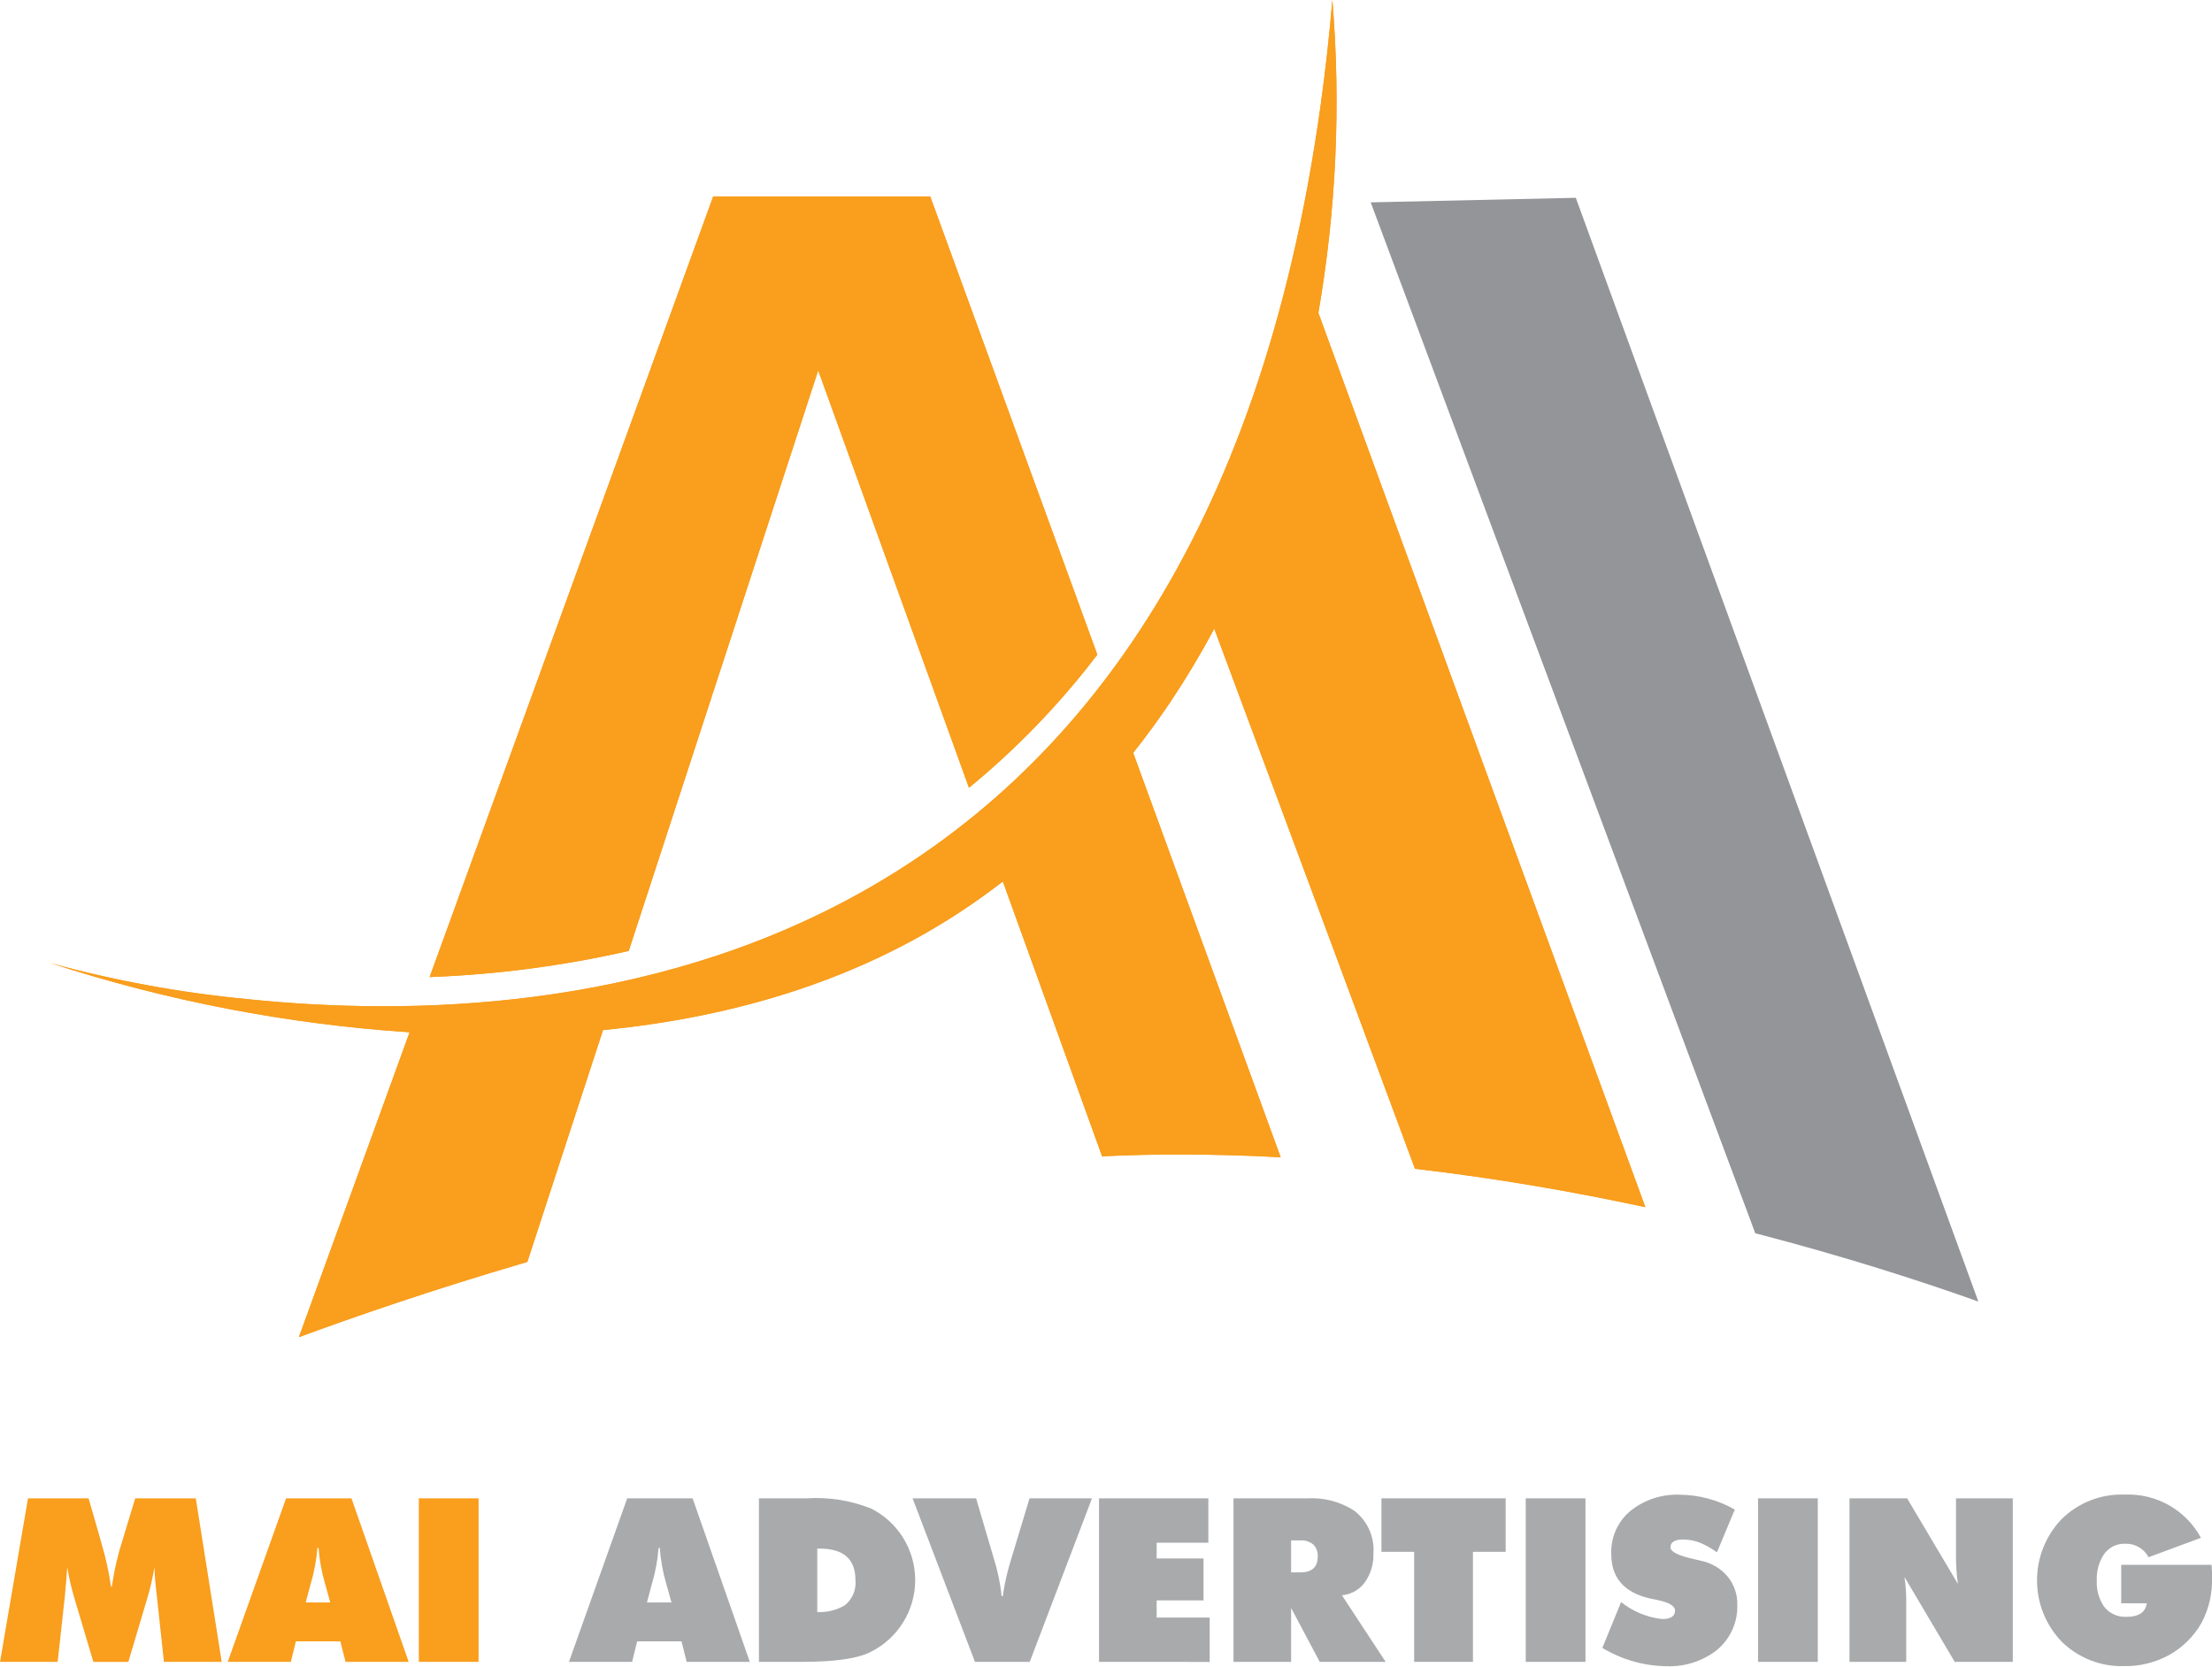
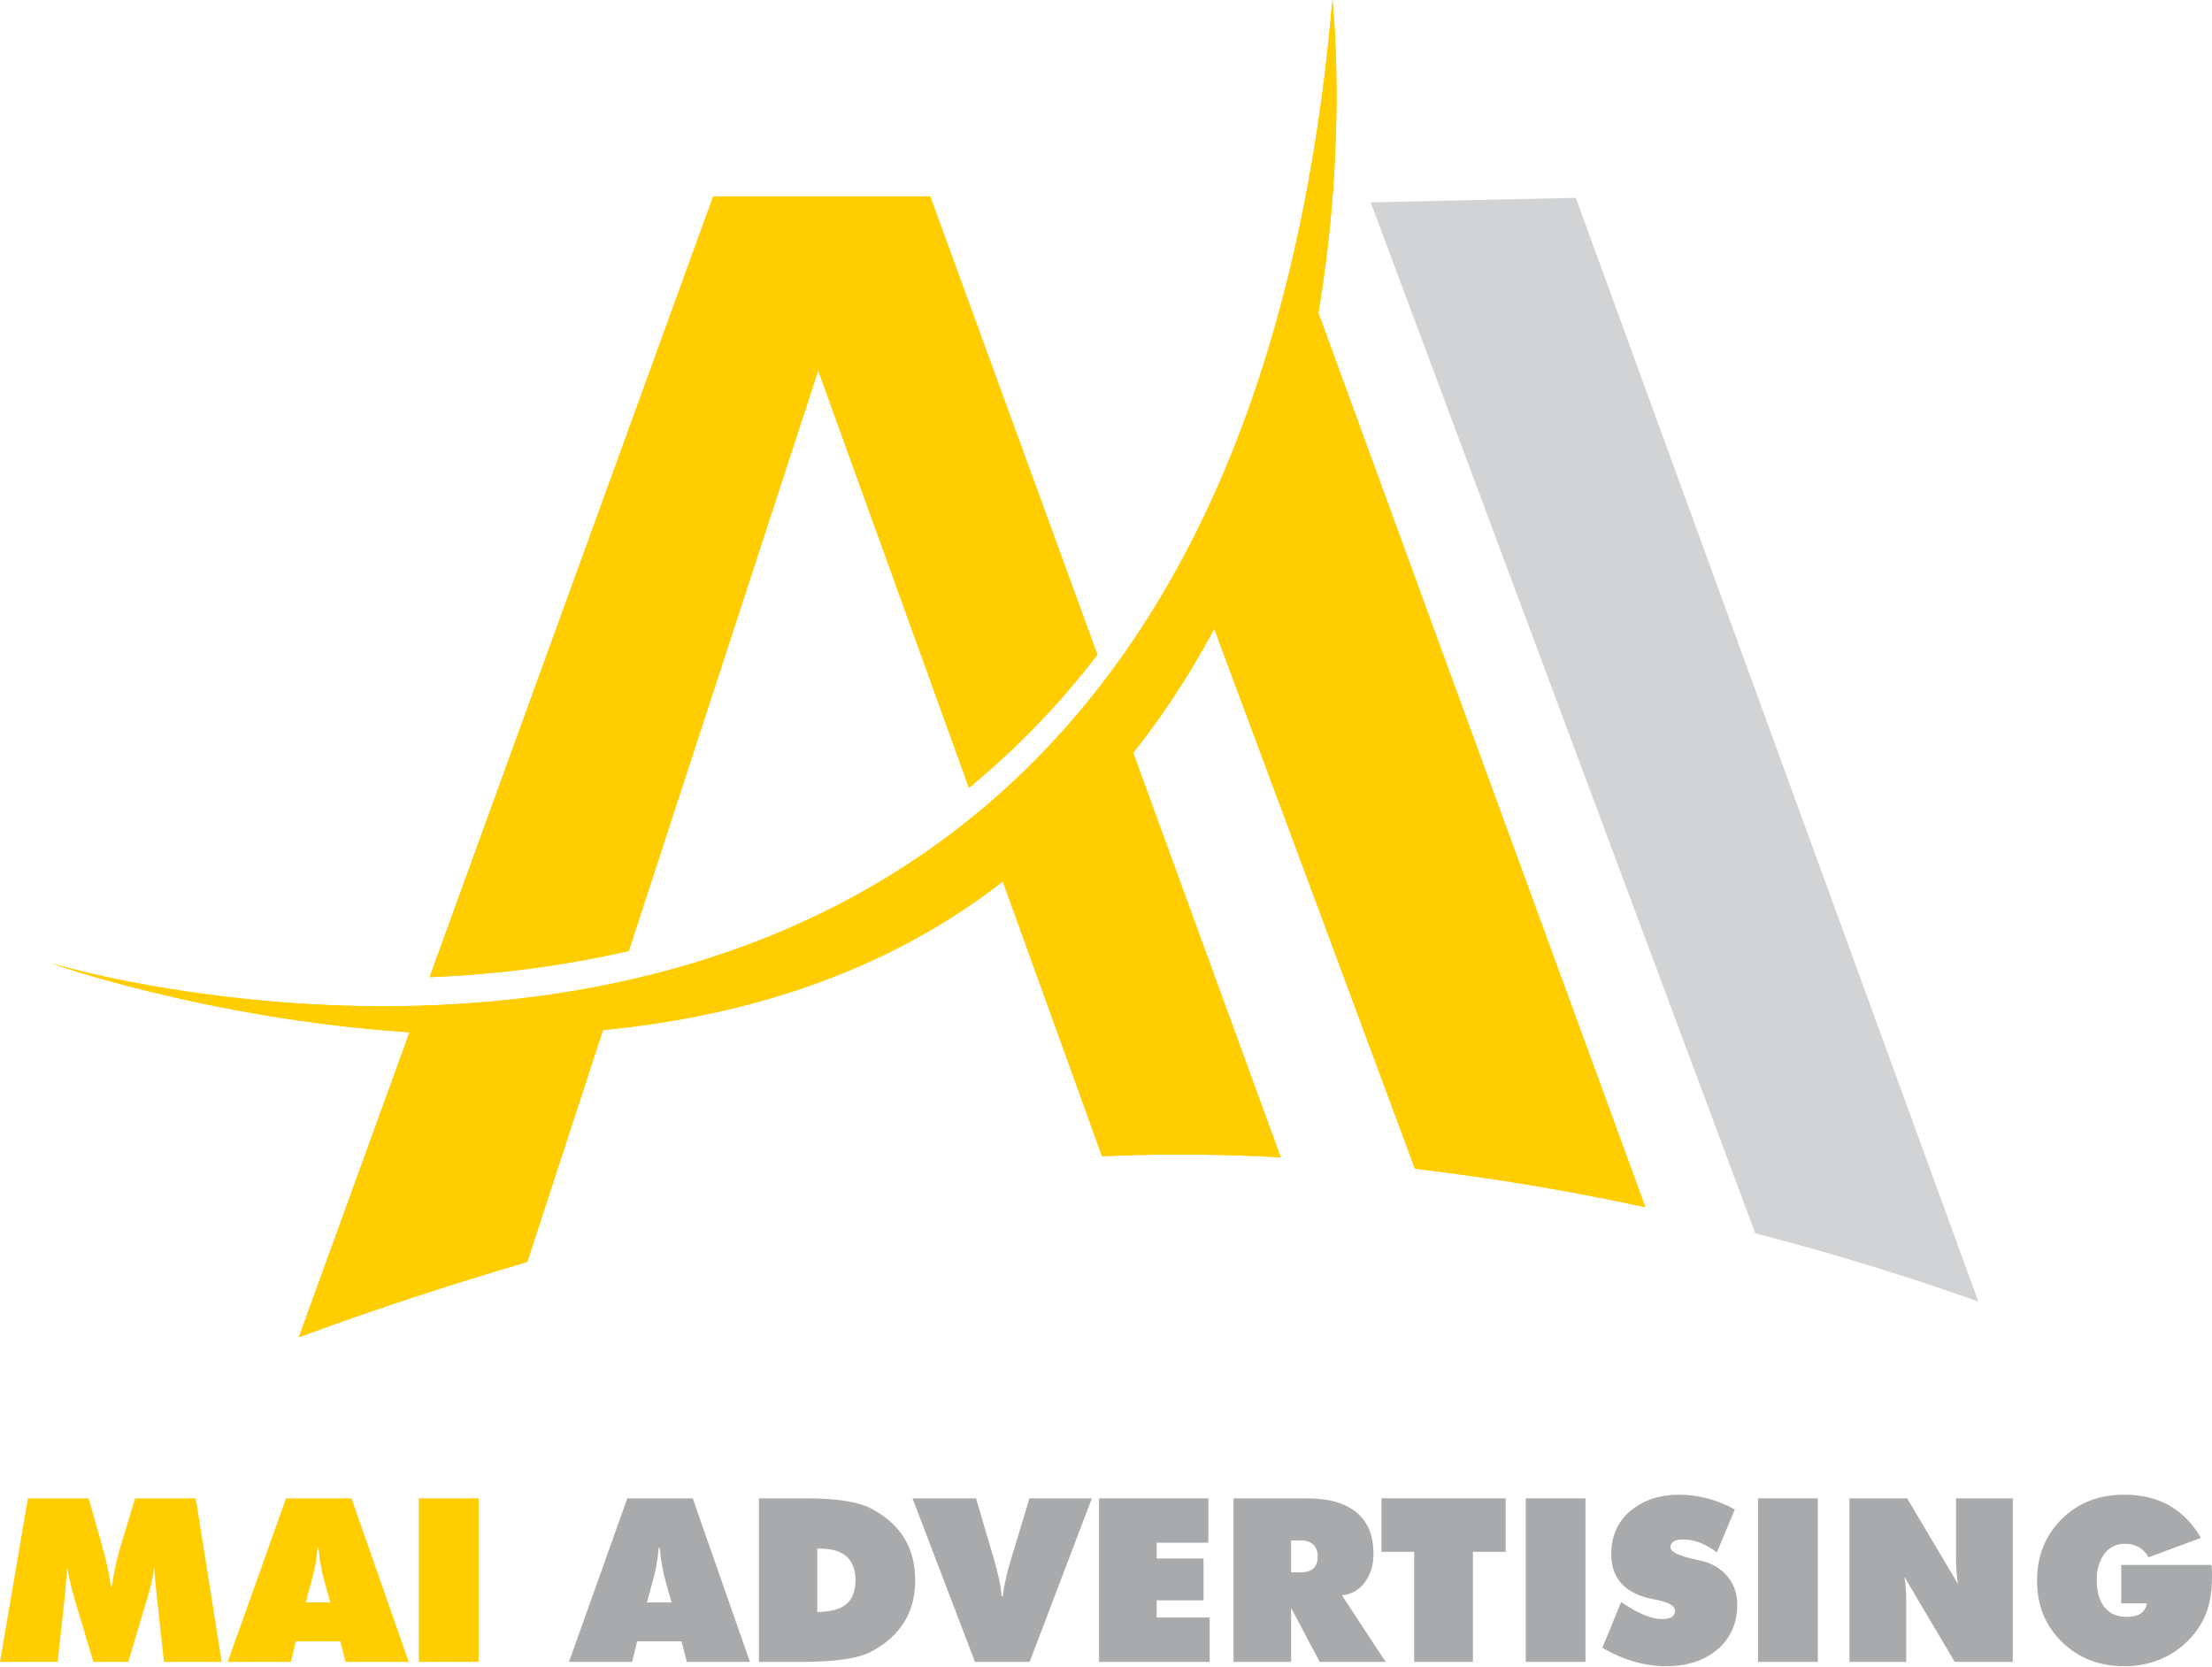
- <svg xmlns="http://www.w3.org/2000/svg" width="189.846" height="143" viewBox="0 0 189.846 143">
+ <svg xmlns="http://www.w3.org/2000/svg" width="890.149" height="670.5" viewBox="0 0 890.149 670.5">
  <defs>
    <clipPath id="clip-path">
-       <path id="Path_12" data-name="Path 12" d="M982.718,89.367l33.006,88.476c7.817,2.026,14.378,4.161,19.146,5.861l-34.549-94.728Z" fill="none" />
+       <path id="Path_1" data-name="Path 1" d="M1011.171,2060.43l154.76,414.847c36.652,9.5,67.415,19.51,89.771,27.483L1093.707,2058.6Z" fill="none" />
    </clipPath>
-     <linearGradient id="linear-gradient" x1="59.629" y1="28.483" x2="59.641" y2="28.483" gradientUnits="objectBoundingBox">
+     <linearGradient id="linear-gradient" x1="-14.298" y1="1.75" x2="-14.287" y2="1.75" gradientUnits="objectBoundingBox">
      <stop offset="0" stop-color="#939598" />
      <stop offset="0.226" stop-color="#999b9e" />
      <stop offset="0.554" stop-color="#adaeb0" />
      <stop offset="0.942" stop-color="#cccdce" />
      <stop offset="1" stop-color="#d2d3d4" />
    </linearGradient>
    <clipPath id="clip-path-2">
-       <path id="Path_14" data-name="Path 14" d="M926.289,88.856l-24.339,67a92.513,92.513,0,0,0,17.088-2.244L935.3,103.79l12.939,35.819a68.279,68.279,0,0,0,11.018-11.425L944.911,88.856Z" fill="#f99e1d" />
+       <path id="Path_3" data-name="Path 3" d="M746.588,2058.033,632.466,2372.2a433.827,433.827,0,0,0,80.125-10.52l76.243-233.625L849.5,2296a320.246,320.246,0,0,0,51.66-53.567l-67.259-184.4Z" fill="#ffcd00" />
    </clipPath>
    <clipPath id="clip-path-3">
-       <path id="Path_16" data-name="Path 16" d="M978.424,81.011c-10.4,75.055-64.178,79.631-92.115,76.738a99.771,99.771,0,0,1-16.9-3.092,126.806,126.806,0,0,0,30.822,5.937l-9.5,26.165c4.624-1.7,11.394-4.054,19.464-6.415a.576.576,0,0,1,.112-.034.069.069,0,0,1,.029-.009l3.431-10.512,3.064-9.385c11.08-1.077,22.52-4.288,32.4-11.331.65-.463,1.289-.941,1.915-1.423l8.52,23.59c2.158-.1,4.307-.159,6.438-.159q4.494,0,8.888.241l-12.658-34.71c1.144-1.442,2.216-2.916,3.219-4.409a72.457,72.457,0,0,0,3.737-6.251c6.1,16.377,12.6,33.886,17.228,46.356,6.995.813,13.647,1.976,19.775,3.295-7.249-19.8-20.172-55.108-28.067-76.75A106.112,106.112,0,0,0,979.429,72q-.4,4.671-1.005,9.011" fill="#f99e1d" />
+       <path id="Path_5" data-name="Path 5" d="M991.036,2021.25c-48.778,351.917-300.918,373.374-431.906,359.813-47.646-4.934-79.262-14.5-79.262-14.5s63.051,22.452,144.521,27.84l-44.548,122.681c21.678-7.984,53.422-19.011,91.26-30.082a3.05,3.05,0,0,1,.528-.159.429.429,0,0,1,.133-.042l16.089-49.289,14.364-44c51.953-5.047,105.594-20.106,151.935-53.13,3.047-2.17,6.043-4.412,8.979-6.67l39.946,110.609c10.12-.471,20.2-.746,30.19-.746q21.069,0,41.674,1.129l-59.352-162.749c5.362-6.758,10.389-13.669,15.093-20.671a340.1,340.1,0,0,0,17.522-29.313c28.615,76.792,59.1,158.886,80.777,217.355,32.8,3.813,63.988,9.266,92.722,15.454-33.988-92.861-94.58-258.393-131.6-359.87,11.958-70.751,5.651-125.907,5.651-125.907q-1.876,21.9-4.715,42.25" fill="#ffcd00" />
    </clipPath>
  </defs>
-   <g id="Group_29" data-name="Group 29" transform="translate(-865.077 -72)">
-     <g id="Group_24" data-name="Group 24">
-       <g id="Group_23" data-name="Group 23" clip-path="url(#clip-path)">
-         <rect id="Rectangle_11" data-name="Rectangle 11" width="52.152" height="94.728" transform="translate(982.718 88.976)" fill="url(#linear-gradient)" />
+   <g id="Group_11" data-name="Group 11" transform="translate(-459.577 -1979)">
+     <g id="Group_6" data-name="Group 6">
+       <g id="Group_5" data-name="Group 5" clip-path="url(#clip-path)">
+         <rect id="Rectangle_2" data-name="Rectangle 2" width="244.531" height="444.162" transform="translate(1011.171 2058.597)" fill="url(#linear-gradient)" />
      </g>
    </g>
-     <g id="Group_26" data-name="Group 26">
-       <path id="Path_13" data-name="Path 13" d="M926.289,88.856l-24.339,67a92.513,92.513,0,0,0,17.088-2.244L935.3,103.79l12.939,35.819a68.279,68.279,0,0,0,11.018-11.425L944.911,88.856Z" fill="#f99e1d" />
-       <g id="Group_25" data-name="Group 25" clip-path="url(#clip-path-2)">
-         <rect id="Rectangle_12" data-name="Rectangle 12" width="57.306" height="67.004" transform="translate(901.95 88.856)" fill="#f99e1d" />
+     <g id="Group_8" data-name="Group 8">
+       <path id="Path_2" data-name="Path 2" d="M746.588,2058.033,632.466,2372.2a433.827,433.827,0,0,0,80.125-10.52l76.243-233.625L849.5,2296a320.246,320.246,0,0,0,51.66-53.567l-67.259-184.4Z" fill="#ffcd00" />
+       <g id="Group_7" data-name="Group 7" clip-path="url(#clip-path-2)">
+         <rect id="Rectangle_3" data-name="Rectangle 3" width="268.697" height="314.17" transform="translate(632.466 2058.033)" fill="#ffcd00" />
      </g>
    </g>
-     <g id="Group_28" data-name="Group 28">
-       <path id="Path_15" data-name="Path 15" d="M978.424,81.011c-10.4,75.055-64.178,79.631-92.115,76.738a99.771,99.771,0,0,1-16.9-3.092,126.806,126.806,0,0,0,30.822,5.937l-9.5,26.165c4.624-1.7,11.394-4.054,19.464-6.415a.576.576,0,0,1,.112-.034.069.069,0,0,1,.029-.009l3.431-10.512,3.064-9.385c11.08-1.077,22.52-4.288,32.4-11.331.65-.463,1.289-.941,1.915-1.423l8.52,23.59c2.158-.1,4.307-.159,6.438-.159q4.494,0,8.888.241l-12.658-34.71c1.144-1.442,2.216-2.916,3.219-4.409a72.457,72.457,0,0,0,3.737-6.251c6.1,16.377,12.6,33.886,17.228,46.356,6.995.813,13.647,1.976,19.775,3.295-7.249-19.8-20.172-55.108-28.067-76.75A106.112,106.112,0,0,0,979.429,72q-.4,4.671-1.005,9.011" fill="#f99e1d" />
-       <g id="Group_27" data-name="Group 27" clip-path="url(#clip-path-3)">
-         <rect id="Rectangle_13" data-name="Rectangle 13" width="136.886" height="114.759" transform="translate(869.405 72)" fill="#f99e1d" />
+     <g id="Group_10" data-name="Group 10">
+       <path id="Path_4" data-name="Path 4" d="M991.036,2021.25c-48.778,351.917-300.918,373.374-431.906,359.813-47.646-4.934-79.262-14.5-79.262-14.5s63.051,22.452,144.521,27.84l-44.548,122.681c21.678-7.984,53.422-19.011,91.26-30.082a3.05,3.05,0,0,1,.528-.159.429.429,0,0,1,.133-.042l16.089-49.289,14.364-44c51.953-5.047,105.594-20.106,151.935-53.13,3.047-2.17,6.043-4.412,8.979-6.67l39.946,110.609c10.12-.471,20.2-.746,30.19-.746q21.069,0,41.674,1.129l-59.352-162.749c5.362-6.758,10.389-13.669,15.093-20.671a340.1,340.1,0,0,0,17.522-29.313c28.615,76.792,59.1,158.886,80.777,217.355,32.8,3.813,63.988,9.266,92.722,15.454-33.988-92.861-94.58-258.393-131.6-359.87,11.958-70.751,5.651-125.907,5.651-125.907q-1.876,21.9-4.715,42.25" fill="#ffcd00" />
+       <g id="Group_9" data-name="Group 9" clip-path="url(#clip-path-3)">
+         <rect id="Rectangle_4" data-name="Rectangle 4" width="641.833" height="538.084" transform="translate(479.868 1979)" fill="#ffcd00" />
      </g>
    </g>
-     <path id="Path_17" data-name="Path 17" d="M879.147,214.626l-.6-5.562q-.184-1.537-.221-2.567a19.722,19.722,0,0,1-.627,2.733l-1.607,5.4h-3l-1.61-5.4a20.737,20.737,0,0,1-.633-2.733c-.039.576-.107,1.433-.212,2.567l-.611,5.562h-4.946l2.4-14.033h5.2l1,3.471c.013.038.058.2.133.489a24.329,24.329,0,0,1,.788,3.613h.075a25.124,25.124,0,0,1,.97-4.161l1.035-3.412h5.2l2.225,14.033Z" fill="#f99e1d" />
-     <path id="Path_18" data-name="Path 18" d="M891.313,209.528h2.11l-.442-1.591a14.785,14.785,0,0,1-.565-3.089h-.1a14.526,14.526,0,0,1-.576,3.089Zm-6.69,5.1,5.005-14.033h5.615l4.909,14.033h-5.417l-.449-1.763h-3.814l-.434,1.763Z" fill="#f99e1d" />
-     <rect id="Rectangle_14" data-name="Rectangle 14" width="5.13" height="14.034" transform="translate(901.022 200.593)" fill="#f99e1d" />
-     <path id="Path_19" data-name="Path 19" d="M920.6,209.528h2.107l-.444-1.591a14.9,14.9,0,0,1-.563-3.089h-.1a14.576,14.576,0,0,1-.575,3.089Zm-6.693,5.1,5-14.033h5.615l4.908,14.033h-5.416l-.448-1.763H919.76l-.433,1.763Z" fill="#a8aaac" />
-     <path id="Path_20" data-name="Path 20" d="M935.22,210.351a4.23,4.23,0,0,0,2.356-.574,2.448,2.448,0,0,0,.922-2.159q0-2.709-3.058-2.71h-.22Zm-5.006,4.275V200.593H934.3a12.731,12.731,0,0,1,5.559.883,6.88,6.88,0,0,1,0,12.269q-1.65.882-5.936.881Z" fill="#a8aaac" />
-     <path id="Path_21" data-name="Path 21" d="M948.752,214.626,943.4,200.593h5.452l1.495,5.081a15.839,15.839,0,0,1,.691,3.317h.1a20.429,20.429,0,0,1,.729-3.2l1.57-5.195h5.358l-5.34,14.033Z" fill="#a8aaac" />
-     <path id="Path_22" data-name="Path 22" d="M959.4,214.626V200.593h9.385V204.4h-4.438v1.352h4.024v3.6h-4.024v1.473H968.9v3.806Z" fill="#a8aaac" />
-     <path id="Path_23" data-name="Path 23" d="M975.887,204.206v2.742h.785q1.5,0,1.5-1.353a1.339,1.339,0,0,0-.373-1.034,1.582,1.582,0,0,0-1.124-.355Zm-4.944,10.42V200.593h6.342a6.685,6.685,0,0,1,4.015,1.056,4.231,4.231,0,0,1,1.652,3.67,4.038,4.038,0,0,1-.734,2.477,2.705,2.705,0,0,1-1.969,1.115L984,214.626h-5.656L975.887,210v4.63Z" fill="#a8aaac" />
-     <path id="Path_24" data-name="Path 24" d="M986.447,214.626v-9.442h-2.806v-4.592H994.3v4.592h-2.806v9.442Z" fill="#a8aaac" />
-     <rect id="Rectangle_15" data-name="Rectangle 15" width="5.126" height="14.034" transform="translate(996.025 200.593)" fill="#a8aaac" />
-     <path id="Path_25" data-name="Path 25" d="M1002.6,213.427l1.608-3.93a6.886,6.886,0,0,0,3.519,1.457c.741,0,1.11-.242,1.11-.73,0-.389-.495-.687-1.483-.9-.2-.039-.45-.088-.749-.155q-3.243-.783-3.24-3.795a4.577,4.577,0,0,1,1.767-3.8,6.377,6.377,0,0,1,4.1-1.293,9.728,9.728,0,0,1,4.736,1.274l-1.534,3.67a7.411,7.411,0,0,0-1.456-.825,3.951,3.951,0,0,0-1.431-.274c-.732,0-1.1.222-1.1.668,0,.391.7.734,2.1,1.035.134.031.307.074.517.125a4.013,4.013,0,0,1,2.263,1.323,3.647,3.647,0,0,1,.853,2.445,4.825,4.825,0,0,1-1.823,3.949,6.645,6.645,0,0,1-4.243,1.331,10.915,10.915,0,0,1-5.512-1.573" fill="#a8aaac" />
-     <rect id="Rectangle_16" data-name="Rectangle 16" width="5.127" height="14.034" transform="translate(1015.962 200.593)" fill="#a8aaac" />
-     <path id="Path_26" data-name="Path 26" d="M1023.81,214.626V200.593h4.947l4.359,7.344a16.193,16.193,0,0,1-.162-2.637v-4.707h4.872v14.033h-4.985l-4.314-7.286a13.137,13.137,0,0,1,.152,2.227v5.059Z" fill="#a8aaac" />
-     <path id="Path_27" data-name="Path 27" d="M1049.326,209.6h-2.194v-3.3h7.752c.014.167.026.382.039.641v.375a7.759,7.759,0,0,1-.9,3.968,7.322,7.322,0,0,1-2.778,2.755,7.772,7.772,0,0,1-3.844.954,7.353,7.353,0,0,1-5.369-2.089,7.6,7.6,0,0,1-.018-10.526,7.3,7.3,0,0,1,5.387-2.106,7.094,7.094,0,0,1,6.573,3.709l-4.494,1.665a2.179,2.179,0,0,0-1.994-1.157,2.124,2.124,0,0,0-1.888.985,3.812,3.812,0,0,0-.564,2.157,3.73,3.73,0,0,0,.582,2.2,2.3,2.3,0,0,0,1.986.931c1.035,0,1.609-.389,1.725-1.161" fill="#a8aaac" />
+     <path id="Path_6" data-name="Path 6" d="M525.545,2647.748l-2.823-26.079c-.573-4.806-.927-8.823-1.035-12.037a91.805,91.805,0,0,1-2.939,12.815l-7.536,25.3H497.143l-7.549-25.3a97.516,97.516,0,0,1-2.971-12.815c-.178,2.7-.5,6.718-.993,12.037l-2.865,26.079H459.577l11.235-65.8h24.4l4.676,16.274c.059.182.269.939.624,2.3a114.579,114.579,0,0,1,3.694,16.94h.351a117.793,117.793,0,0,1,4.548-19.51l4.852-16h24.4l10.435,65.8Z" fill="#ffcd00" />
+     <path id="Path_7" data-name="Path 7" d="M582.593,2623.843h9.89l-2.071-7.459a69.488,69.488,0,0,1-2.65-14.483h-.448a68.2,68.2,0,0,1-2.7,14.483Zm-31.37,23.905,23.466-65.8h26.328l23.017,65.8h-25.4l-2.1-8.267H578.649l-2.037,8.267Z" fill="#ffcd00" />
+     <rect id="Rectangle_5" data-name="Rectangle 5" width="24.053" height="65.8" transform="translate(628.117 2581.948)" fill="#ffcd00" />
+     <path id="Path_8" data-name="Path 8" d="M719.934,2623.843h9.881l-2.079-7.459a69.8,69.8,0,0,1-2.642-14.483h-.456a68.365,68.365,0,0,1-2.693,14.483Zm-31.378,23.905,23.462-65.8h26.325l23.015,65.8h-25.4l-2.1-8.267H715.973l-2.028,8.267Z" fill="#a8aaac" />
+     <path id="Path_9" data-name="Path 9" d="M788.463,2627.7c4.959-.088,8.659-.99,11.048-2.692,2.874-2.015,4.323-5.374,4.323-10.12q0-12.708-14.341-12.707h-1.03Zm-23.471,20.047v-65.8h19.156q18.192,0,26.064,4.14,17.649,9.306,17.655,28.8,0,19.35-17.655,28.725-7.732,4.141-27.829,4.134Z" fill="#a8aaac" />
+     <path id="Path_10" data-name="Path 10" d="M851.912,2647.748l-25.114-65.8H852.36l7.011,23.826c1.98,6.8,3.061,11.973,3.243,15.55h.448a95.56,95.56,0,0,1,3.419-15.016l7.359-24.36h25.122l-25.034,65.8Z" fill="#a8aaac" />
+     <path id="Path_11" data-name="Path 11" d="M901.838,2647.748v-65.8h44v17.845H925.034v6.341H943.9v16.861H925.034v6.908h21.343v17.845Z" fill="#a8aaac" />
+     <path id="Path_12" data-name="Path 12" d="M979.145,2598.888v12.857h3.677q7.03,0,7.021-6.343a6.286,6.286,0,0,0-1.75-4.849,7.42,7.42,0,0,0-5.271-1.665Zm-23.182,48.86v-65.8H985.7q12.055,0,18.829,4.951,7.746,5.626,7.743,17.21a18.9,18.9,0,0,1-3.442,11.612,12.7,12.7,0,0,1-9.229,5.232l17.57,26.8H990.649l-11.5-21.712v21.712Z" fill="#a8aaac" />
+     <path id="Path_13" data-name="Path 13" d="M1028.656,2647.748v-44.27H1015.5v-21.531h49.964v21.531h-13.156v44.27Z" fill="#a8aaac" />
+     <rect id="Rectangle_6" data-name="Rectangle 6" width="24.036" height="65.8" transform="translate(1073.564 2581.948)" fill="#a8aaac" />
+     <path id="Path_14" data-name="Path 14" d="M1104.393,2642.124l7.541-18.427q10.125,6.843,16.5,6.834c3.475,0,5.206-1.135,5.206-3.424,0-1.824-2.324-3.22-6.957-4.213-.927-.182-2.108-.411-3.512-.724q-15.2-3.672-15.19-17.794,0-11.316,8.284-17.839,7.623-6.069,19.222-6.06a45.632,45.632,0,0,1,22.206,5.972l-7.192,17.209a34.864,34.864,0,0,0-6.827-3.867,18.532,18.532,0,0,0-6.712-1.288c-3.43,0-5.161,1.044-5.161,3.135,0,1.833,3.28,3.439,9.848,4.852.627.145,1.438.349,2.423.584a18.822,18.822,0,0,1,10.608,6.205,17.1,17.1,0,0,1,4,11.462q0,11.588-8.551,18.517-7.895,6.226-19.894,6.242-13.044,0-25.846-7.376" fill="#a8aaac" />
+     <rect id="Rectangle_7" data-name="Rectangle 7" width="24.041" height="65.8" transform="translate(1167.046 2581.948)" fill="#a8aaac" />
+     <path id="Path_15" data-name="Path 15" d="M1203.846,2647.748v-65.8h23.193l20.439,34.437a75.929,75.929,0,0,1-.758-12.364v-22.073h22.842v65.8H1246.19l-20.226-34.164a61.95,61.95,0,0,1,.709,10.44v23.724Z" fill="#a8aaac" />
+     <path id="Path_16" data-name="Path 16" d="M1323.483,2624.2H1313.2v-15.456h36.348c.066.78.122,1.787.182,3v1.759q0,11.414-4.222,18.606a34.361,34.361,0,0,1-13.028,12.917,36.43,36.43,0,0,1-18.021,4.471q-15.192,0-25.173-9.793t-9.97-24.726q0-14.733,9.882-24.628t25.261-9.876q20.709,0,30.817,17.391l-21.071,7.805a10.215,10.215,0,0,0-9.349-5.425,9.966,9.966,0,0,0-8.854,4.622,17.9,17.9,0,0,0-2.641,10.111c0,4.287.9,7.72,2.729,10.3,2.1,2.9,5.206,4.366,9.308,4.366,4.855,0,7.547-1.824,8.089-5.444" fill="#a8aaac" />
  </g>
</svg>
